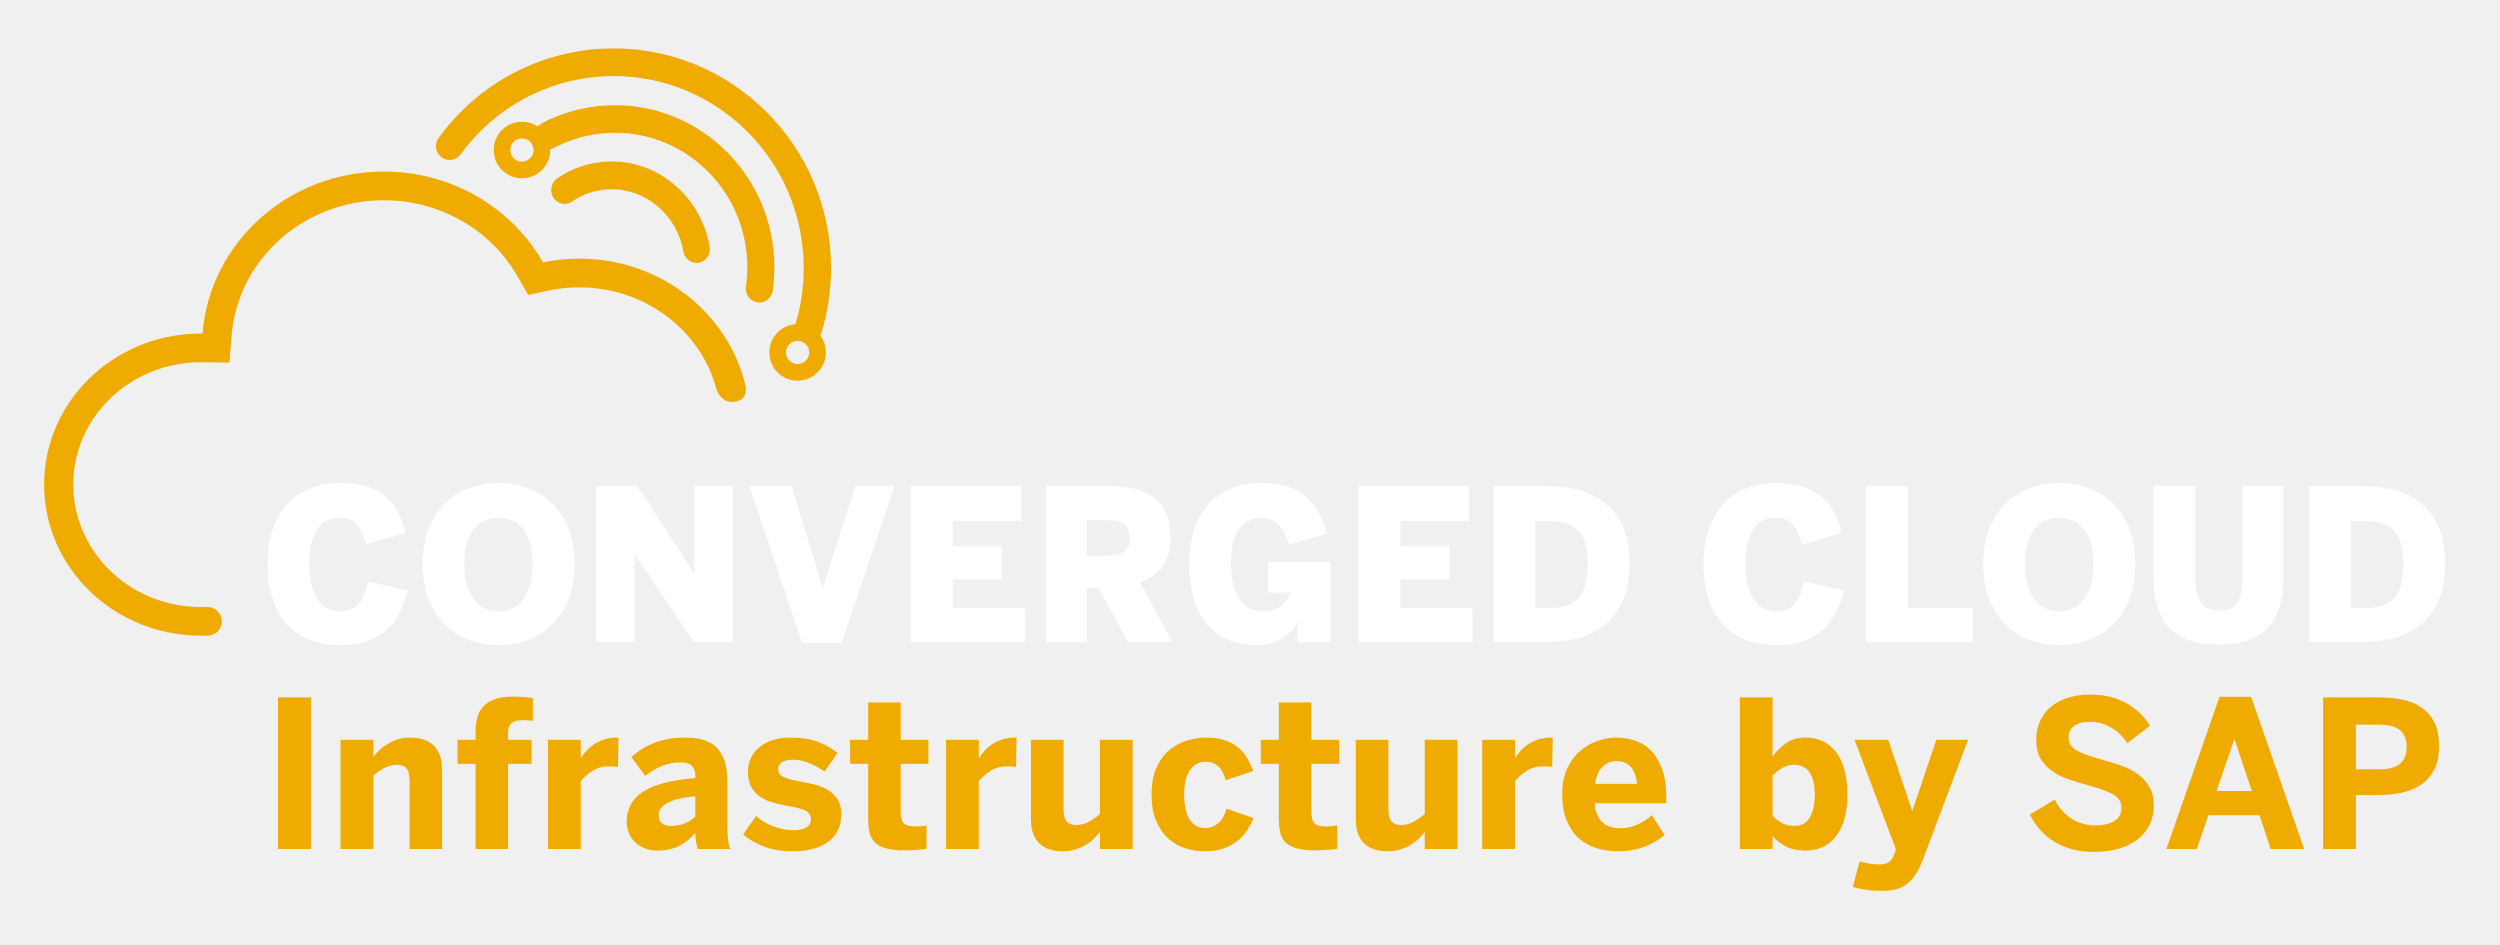
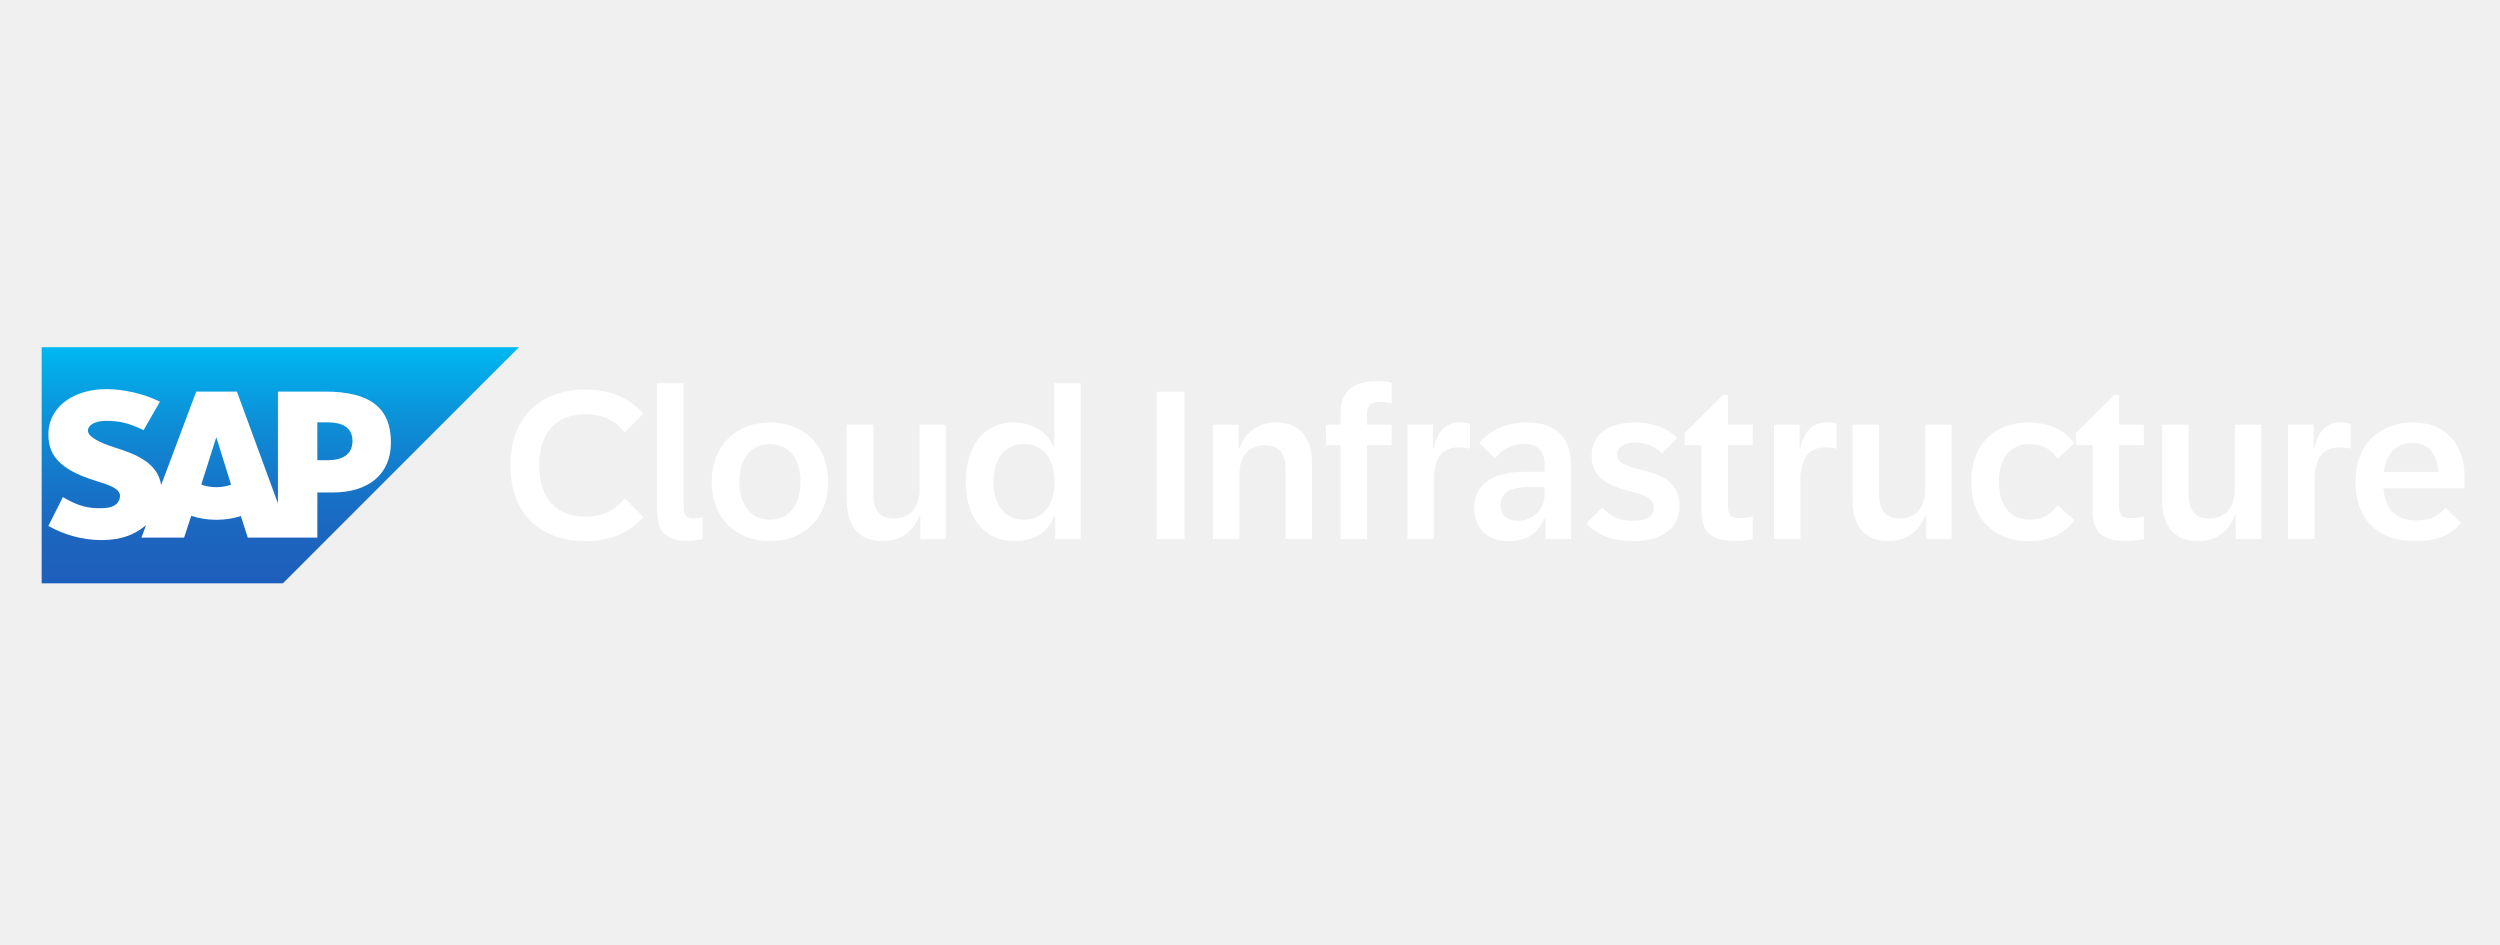
- <svg xmlns="http://www.w3.org/2000/svg" width="180" height="68" viewBox="0 0 180 68">
-   <g fill="none" fill-rule="evenodd" transform="translate(0 2)">
-     <path fill="#F0AB00" d="M14.254,43.767 C8.116,43.657 3.176,38.83 3.176,32.891 C3.176,26.952 8.116,22.125 14.254,22.014 L14.468,22.012 L14.582,22.014 C15.099,15.489 20.744,10.35 27.631,10.35 C32.568,10.35 36.867,12.991 39.096,16.891 C39.94,16.715 40.817,16.622 41.716,16.622 C47.587,16.622 52.495,20.578 53.698,25.862 C53.793,26.726 53.159,26.941 52.688,26.941 C52.242,26.941 51.772,26.614 51.57,25.972 L51.544,25.879 C50.381,21.73 46.409,18.69 41.716,18.69 C41.079,18.69 40.451,18.746 39.836,18.855 L39.53,18.914 L38.024,19.229 L37.268,17.906 C35.389,14.618 31.835,12.504 27.874,12.421 L27.631,12.418 C21.943,12.418 17.23,16.589 16.692,21.965 L16.673,22.175 L16.52,24.106 L14.468,24.08 C9.38,24.08 5.274,28.036 5.274,32.891 C5.274,37.617 9.168,41.5 14.061,41.693 L14.268,41.699 L14.937,41.702 C15.509,41.702 15.972,42.166 15.972,42.737 C15.972,43.309 15.509,43.772 14.937,43.772 L14.254,43.767 Z" />
-     <path fill="#F0AB00" fill-rule="nonzero" d="M59.813,16.467 C59.91,18.332 59.685,20.171 59.155,21.921 C59.13,22.004 59.096,22.081 59.053,22.151 C59.288,22.463 59.436,22.847 59.458,23.268 C59.517,24.39 58.655,25.347 57.533,25.406 C56.411,25.465 55.454,24.603 55.395,23.481 C55.337,22.376 56.173,21.43 57.271,21.346 C57.272,21.343 57.273,21.339 57.275,21.334 C57.737,19.807 57.934,18.201 57.848,16.57 C57.449,8.955 51.014,3.101 43.473,3.496 C39.322,3.714 35.577,5.796 33.165,9.114 C32.843,9.557 32.227,9.652 31.79,9.325 C31.352,8.998 31.258,8.374 31.58,7.931 C34.337,4.138 38.623,1.755 43.368,1.506 C51.993,1.054 59.356,7.751 59.813,16.467 Z M57.383,22.54 C56.919,22.564 56.564,22.958 56.588,23.418 C56.613,23.879 57.007,24.234 57.47,24.209 C57.934,24.185 58.289,23.791 58.265,23.331 C58.241,22.87 57.847,22.515 57.383,22.54 Z M55.738,16.619 C55.778,17.382 55.742,18.16 55.635,18.93 C55.56,19.472 55.067,19.849 54.534,19.771 C54.002,19.693 53.631,19.19 53.707,18.647 C53.796,18.003 53.826,17.354 53.793,16.721 C53.513,11.394 49.036,7.297 43.79,7.572 C42.411,7.644 41.09,8.013 39.894,8.646 C39.803,8.694 39.709,8.726 39.613,8.743 L39.613,8.695 C39.671,9.817 38.809,10.774 37.688,10.833 C36.566,10.892 35.608,10.03 35.55,8.908 C35.491,7.786 36.353,6.829 37.475,6.77 C37.931,6.746 38.359,6.874 38.712,7.11 C38.788,7.02 38.883,6.943 38.993,6.884 C40.435,6.121 42.027,5.677 43.686,5.59 C50.005,5.259 55.401,10.196 55.738,16.619 Z M51.093,15.755 C51.188,16.3 50.841,16.82 50.32,16.916 C49.798,17.012 49.298,16.649 49.203,16.104 C48.737,13.427 46.417,11.496 43.779,11.634 C42.835,11.683 41.944,11.991 41.176,12.519 C40.734,12.822 40.138,12.694 39.845,12.231 C39.552,11.769 39.672,11.148 40.115,10.844 C41.166,10.122 42.387,9.701 43.674,9.633 C47.28,9.444 50.455,12.085 51.093,15.755 Z M37.537,7.967 C37.074,7.991 36.719,8.385 36.743,8.846 C36.767,9.306 37.161,9.661 37.625,9.636 C38.089,9.612 38.444,9.218 38.419,8.758 C38.395,8.297 38.001,7.942 37.537,7.967 Z" />
-     <path fill="#FFF" fill-rule="nonzero" d="M24.487,44.455 C25.251,44.455 25.907,44.356 26.454,44.158 C27,43.96 27.467,43.685 27.855,43.334 C28.242,42.982 28.553,42.566 28.788,42.086 C29.024,41.605 29.213,41.08 29.355,40.511 L29.355,40.511 L26.509,39.872 C26.337,40.575 26.106,41.109 25.814,41.473 C25.522,41.837 25.085,42.019 24.501,42.019 C23.761,42.019 23.205,41.709 22.832,41.09 C22.459,40.471 22.273,39.644 22.273,38.609 C22.273,37.554 22.452,36.736 22.81,36.154 C23.168,35.572 23.722,35.281 24.472,35.281 C24.766,35.281 25.016,35.331 25.222,35.433 C25.428,35.535 25.601,35.671 25.74,35.842 C25.88,36.012 25.998,36.216 26.093,36.451 C26.189,36.686 26.276,36.94 26.354,37.212 L26.354,37.212 L29.2,36.358 C29.083,35.863 28.913,35.395 28.693,34.954 C28.472,34.513 28.178,34.133 27.81,33.814 C27.443,33.494 26.988,33.24 26.446,33.052 C25.905,32.864 25.251,32.77 24.487,32.77 C23.776,32.77 23.104,32.881 22.472,33.104 C21.839,33.327 21.286,33.674 20.813,34.144 C20.34,34.615 19.964,35.218 19.685,35.953 C19.405,36.689 19.265,37.574 19.265,38.609 C19.265,39.644 19.4,40.529 19.67,41.265 C19.939,42 20.308,42.604 20.777,43.077 C21.245,43.55 21.798,43.898 22.435,44.121 C23.072,44.344 23.756,44.455 24.487,44.455 Z M35.907,44.455 C36.579,44.455 37.242,44.344 37.896,44.121 C38.551,43.898 39.136,43.55 39.654,43.077 C40.171,42.604 40.588,42 40.904,41.265 C41.22,40.529 41.378,39.644 41.378,38.609 C41.378,37.574 41.22,36.689 40.904,35.953 C40.588,35.218 40.171,34.615 39.654,34.144 C39.136,33.674 38.551,33.327 37.896,33.104 C37.242,32.881 36.579,32.77 35.907,32.77 C35.235,32.77 34.571,32.881 33.914,33.104 C33.257,33.327 32.67,33.674 32.153,34.144 C31.636,34.615 31.219,35.218 30.903,35.953 C30.586,36.689 30.428,37.574 30.428,38.609 C30.428,39.644 30.586,40.529 30.903,41.265 C31.219,42 31.636,42.604 32.153,43.077 C32.67,43.55 33.257,43.898 33.914,44.121 C34.571,44.344 35.235,44.455 35.907,44.455 Z M35.907,42.019 C35.113,42.019 34.502,41.709 34.076,41.09 C33.649,40.471 33.436,39.644 33.436,38.609 C33.436,37.564 33.649,36.748 34.076,36.161 C34.502,35.574 35.113,35.281 35.907,35.281 C36.691,35.281 37.297,35.574 37.723,36.161 C38.15,36.748 38.363,37.564 38.363,38.609 C38.363,39.644 38.15,40.471 37.723,41.09 C37.297,41.709 36.691,42.019 35.907,42.019 Z M45.68,44.24 L45.68,37.94 L45.709,37.94 L49.975,44.24 L52.762,44.24 L52.762,32.978 L50.004,32.978 L50.004,39.292 L49.975,39.292 L45.893,32.978 L42.922,32.978 L42.922,44.24 L45.68,44.24 Z M60.608,44.285 L64.403,32.978 L61.601,32.978 L59.248,40.303 L59.218,40.303 L56.99,32.978 L53.946,32.978 L57.748,44.285 L60.608,44.285 Z M73.793,44.24 L73.793,41.788 L68.602,41.788 L68.602,39.708 L72.124,39.708 L72.124,37.331 L68.602,37.331 L68.602,35.504 L73.543,35.504 L73.543,32.978 L65.587,32.978 L65.587,44.24 L73.793,44.24 Z M78.257,44.24 L78.257,40.332 L79.081,40.332 L81.235,44.24 L84.427,44.24 L82.066,39.931 C82.797,39.679 83.346,39.291 83.714,38.769 C84.081,38.246 84.265,37.539 84.265,36.648 C84.265,35.969 84.16,35.396 83.949,34.928 C83.738,34.46 83.434,34.082 83.037,33.795 C82.64,33.508 82.156,33.3 81.585,33.171 C81.014,33.042 80.37,32.978 79.654,32.978 L79.654,32.978 L75.301,32.978 L75.301,44.24 L78.257,44.24 Z M79.551,38.015 L78.257,38.015 L78.257,35.444 L79.551,35.444 C80.174,35.444 80.626,35.538 80.908,35.726 C81.19,35.915 81.331,36.246 81.331,36.722 C81.331,37.202 81.19,37.538 80.908,37.729 C80.626,37.919 80.174,38.015 79.551,38.015 L79.551,38.015 Z M90.597,44.455 C91.018,44.455 91.392,44.391 91.718,44.262 C92.044,44.134 92.325,43.981 92.56,43.805 C92.796,43.63 92.983,43.445 93.123,43.252 C93.263,43.059 93.352,42.89 93.391,42.747 L93.391,42.747 L93.428,42.747 L93.428,44.24 L95.789,44.24 L95.789,38.445 L91.303,38.445 L91.303,40.667 L92.928,40.667 C92.766,41.083 92.52,41.412 92.189,41.655 C91.858,41.897 91.452,42.019 90.972,42.019 C90.771,42.019 90.537,41.983 90.27,41.911 C90.002,41.839 89.749,41.684 89.508,41.447 C89.268,41.209 89.062,40.86 88.891,40.399 C88.719,39.939 88.633,39.312 88.633,38.52 C88.633,37.891 88.696,37.368 88.821,36.952 C88.946,36.536 89.111,36.204 89.317,35.957 C89.523,35.709 89.76,35.535 90.027,35.433 C90.294,35.331 90.562,35.281 90.832,35.281 C91.264,35.281 91.642,35.422 91.968,35.704 C92.294,35.986 92.57,36.489 92.796,37.212 L92.796,37.212 L95.546,36.432 C95.345,35.694 95.086,35.089 94.77,34.616 C94.454,34.143 94.092,33.77 93.685,33.498 C93.278,33.225 92.835,33.036 92.354,32.929 C91.874,32.823 91.371,32.77 90.847,32.77 C90.013,32.77 89.273,32.906 88.626,33.178 C87.979,33.451 87.432,33.838 86.986,34.341 C86.54,34.844 86.199,35.453 85.964,36.168 C85.729,36.884 85.611,37.683 85.611,38.564 C85.611,39.416 85.703,40.2 85.887,40.916 C86.071,41.631 86.363,42.253 86.765,42.78 C87.167,43.308 87.682,43.719 88.31,44.013 C88.937,44.308 89.7,44.455 90.597,44.455 Z M106.025,44.24 L106.025,41.788 L100.833,41.788 L100.833,39.708 L104.356,39.708 L104.356,37.331 L100.833,37.331 L100.833,35.504 L105.775,35.504 L105.775,32.978 L97.818,32.978 L97.818,44.24 L106.025,44.24 Z M111.195,44.24 C112.008,44.24 112.787,44.151 113.529,43.973 C114.272,43.794 114.924,43.487 115.486,43.051 C116.047,42.616 116.494,42.03 116.828,41.294 C117.161,40.559 117.328,39.639 117.328,38.535 C117.328,37.47 117.163,36.58 116.835,35.864 C116.507,35.148 116.062,34.577 115.5,34.152 C114.939,33.726 114.287,33.423 113.544,33.245 C112.801,33.067 112.018,32.978 111.195,32.978 L111.195,32.978 L107.532,32.978 L107.532,44.24 L111.195,44.24 Z M111.364,41.788 L110.533,41.788 L110.533,35.504 L111.327,35.504 C111.901,35.504 112.379,35.566 112.761,35.689 C113.143,35.813 113.45,36.001 113.68,36.254 C113.911,36.506 114.074,36.826 114.169,37.212 C114.265,37.599 114.313,38.049 114.313,38.564 C114.313,39.134 114.265,39.624 114.169,40.035 C114.074,40.446 113.913,40.781 113.688,41.038 C113.462,41.296 113.161,41.485 112.783,41.606 C112.406,41.728 111.932,41.788 111.364,41.788 L111.364,41.788 Z M127.88,44.455 C128.645,44.455 129.301,44.356 129.847,44.158 C130.394,43.96 130.861,43.685 131.248,43.334 C131.636,42.982 131.947,42.566 132.182,42.086 C132.418,41.605 132.606,41.08 132.749,40.511 L132.749,40.511 L129.903,39.872 C129.731,40.575 129.499,41.109 129.208,41.473 C128.916,41.837 128.478,42.019 127.895,42.019 C127.155,42.019 126.598,41.709 126.226,41.09 C125.853,40.471 125.667,39.644 125.667,38.609 C125.667,37.554 125.846,36.736 126.204,36.154 C126.562,35.572 127.116,35.281 127.866,35.281 C128.16,35.281 128.41,35.331 128.616,35.433 C128.822,35.535 128.994,35.671 129.134,35.842 C129.274,36.012 129.392,36.216 129.487,36.451 C129.583,36.686 129.67,36.94 129.748,37.212 L129.748,37.212 L132.594,36.358 C132.476,35.863 132.307,35.395 132.087,34.954 C131.866,34.513 131.572,34.133 131.204,33.814 C130.837,33.494 130.382,33.24 129.84,33.052 C129.298,32.864 128.645,32.77 127.88,32.77 C127.169,32.77 126.498,32.881 125.865,33.104 C125.233,33.327 124.68,33.674 124.207,34.144 C123.734,34.615 123.358,35.218 123.078,35.953 C122.799,36.689 122.659,37.574 122.659,38.609 C122.659,39.644 122.794,40.529 123.064,41.265 C123.333,42 123.702,42.604 124.17,43.077 C124.639,43.55 125.191,43.898 125.829,44.121 C126.466,44.344 127.15,44.455 127.88,44.455 Z M142.044,44.24 L142.044,41.788 L137.359,41.788 L137.359,32.978 L134.344,32.978 L134.344,44.24 L142.044,44.24 Z M148.265,44.455 C148.937,44.455 149.6,44.344 150.254,44.121 C150.909,43.898 151.494,43.55 152.012,43.077 C152.529,42.604 152.946,42 153.262,41.265 C153.578,40.529 153.736,39.644 153.736,38.609 C153.736,37.574 153.578,36.689 153.262,35.953 C152.946,35.218 152.529,34.615 152.012,34.144 C151.494,33.674 150.909,33.327 150.254,33.104 C149.6,32.881 148.937,32.77 148.265,32.77 C147.593,32.77 146.929,32.881 146.272,33.104 C145.615,33.327 145.028,33.674 144.511,34.144 C143.994,34.615 143.577,35.218 143.261,35.953 C142.945,36.689 142.786,37.574 142.786,38.609 C142.786,39.644 142.945,40.529 143.261,41.265 C143.577,42 143.994,42.604 144.511,43.077 C145.028,43.55 145.615,43.898 146.272,44.121 C146.929,44.344 147.593,44.455 148.265,44.455 Z M148.265,42.019 C147.471,42.019 146.86,41.709 146.434,41.09 C146.007,40.471 145.794,39.644 145.794,38.609 C145.794,37.564 146.007,36.748 146.434,36.161 C146.86,35.574 147.471,35.281 148.265,35.281 C149.049,35.281 149.655,35.574 150.081,36.161 C150.508,36.748 150.721,37.564 150.721,38.609 C150.721,39.644 150.508,40.471 150.081,41.09 C149.655,41.709 149.049,42.019 148.265,42.019 Z M159.744,44.411 C161.367,44.411 162.55,44.002 163.292,43.185 C164.035,42.368 164.406,41.214 164.406,39.723 L164.406,39.723 L164.406,32.978 L161.458,32.978 L161.458,39.708 C161.458,40.486 161.326,41.055 161.064,41.417 C160.802,41.779 160.372,41.959 159.774,41.959 C159.171,41.959 158.735,41.779 158.468,41.417 C158.201,41.055 158.068,40.486 158.068,39.708 L158.068,39.708 L158.068,32.978 L155.06,32.978 L155.06,39.723 C155.06,41.214 155.434,42.368 156.181,43.185 C156.929,44.002 158.117,44.411 159.744,44.411 Z M169.922,44.24 C170.736,44.24 171.514,44.151 172.257,43.973 C172.999,43.794 173.651,43.487 174.213,43.051 C174.774,42.616 175.221,42.03 175.555,41.294 C175.888,40.559 176.055,39.639 176.055,38.535 C176.055,37.47 175.891,36.58 175.562,35.864 C175.234,35.148 174.789,34.577 174.227,34.152 C173.666,33.726 173.014,33.423 172.271,33.245 C171.529,33.067 170.745,32.978 169.922,32.978 L169.922,32.978 L166.26,32.978 L166.26,44.24 L169.922,44.24 Z M170.091,41.788 L169.26,41.788 L169.26,35.504 L170.054,35.504 C170.628,35.504 171.106,35.566 171.488,35.689 C171.871,35.813 172.177,36.001 172.407,36.254 C172.638,36.506 172.801,36.826 172.896,37.212 C172.992,37.599 173.04,38.049 173.04,38.564 C173.04,39.134 172.992,39.624 172.896,40.035 C172.801,40.446 172.64,40.781 172.415,41.038 C172.189,41.296 171.888,41.485 171.51,41.606 C171.133,41.728 170.66,41.788 170.091,41.788 L170.091,41.788 Z" />
-     <path fill="#F0AB00" fill-rule="nonzero" d="M22.386,59.127 L22.386,48.211 L20.017,48.211 L20.017,59.127 L22.386,59.127 Z M26.875,59.127 L26.875,53.849 C27.137,53.624 27.407,53.437 27.685,53.288 C27.964,53.139 28.257,53.065 28.567,53.065 C28.9,53.065 29.136,53.156 29.277,53.338 C29.417,53.521 29.487,53.789 29.487,54.145 L29.487,54.145 L29.487,59.127 L31.828,59.127 L31.828,53.389 C31.828,52.985 31.772,52.64 31.66,52.352 C31.549,52.064 31.393,51.828 31.193,51.646 C30.993,51.464 30.754,51.328 30.476,51.239 C30.197,51.15 29.894,51.106 29.566,51.106 C29.223,51.106 28.913,51.15 28.634,51.239 C28.356,51.328 28.105,51.441 27.882,51.578 C27.658,51.714 27.463,51.864 27.296,52.028 C27.13,52.191 26.989,52.349 26.875,52.503 L26.875,52.503 L26.875,51.264 L24.52,51.264 L24.52,59.127 L26.875,59.127 Z M36.581,59.127 L36.581,52.992 L38.273,52.992 L38.273,51.264 L36.581,51.264 L36.581,50.796 C36.581,50.59 36.61,50.423 36.667,50.296 C36.724,50.169 36.804,50.073 36.906,50.008 C37.008,49.943 37.126,49.901 37.259,49.882 C37.392,49.863 37.533,49.853 37.68,49.853 C37.795,49.853 37.922,49.858 38.062,49.868 C38.202,49.877 38.304,49.892 38.365,49.911 L38.365,49.911 L38.365,48.262 C38.337,48.252 38.267,48.241 38.155,48.229 C38.043,48.217 37.916,48.207 37.773,48.197 C37.63,48.187 37.486,48.178 37.341,48.168 C37.196,48.159 37.064,48.154 36.945,48.154 C36.37,48.154 35.904,48.226 35.55,48.37 C35.196,48.514 34.921,48.706 34.726,48.946 C34.531,49.186 34.401,49.461 34.337,49.77 C34.273,50.08 34.24,50.398 34.24,50.724 L34.24,50.724 L34.24,51.264 L32.941,51.264 L32.941,52.992 L34.24,52.992 L34.24,59.127 L36.581,59.127 Z M41.813,59.127 L41.813,54.245 C42.036,53.962 42.32,53.713 42.665,53.497 C43.01,53.281 43.416,53.173 43.882,53.173 C43.963,53.173 44.074,53.177 44.214,53.187 C44.354,53.197 44.448,53.206 44.496,53.216 L44.496,53.216 L44.532,51.106 L44.453,51.106 C44.087,51.106 43.764,51.153 43.486,51.246 C43.208,51.34 42.964,51.458 42.755,51.599 C42.545,51.741 42.364,51.898 42.212,52.071 C42.06,52.244 41.931,52.414 41.827,52.582 L41.827,52.582 L41.813,52.582 L41.813,51.264 L39.457,51.264 L39.457,59.127 L41.813,59.127 Z M47.351,59.242 C47.931,59.242 48.439,59.134 48.874,58.918 C49.31,58.702 49.706,58.388 50.063,57.975 C50.063,58.201 50.08,58.407 50.116,58.594 C50.152,58.782 50.193,58.959 50.241,59.127 L50.241,59.127 L52.582,59.127 C52.501,58.93 52.444,58.68 52.411,58.375 C52.377,58.07 52.361,57.682 52.361,57.212 L52.361,57.212 L52.361,54.188 C52.361,53.175 52.126,52.408 51.658,51.887 C51.189,51.366 50.419,51.106 49.349,51.106 C48.864,51.106 48.424,51.146 48.029,51.225 C47.634,51.304 47.28,51.41 46.969,51.542 C46.657,51.674 46.376,51.824 46.127,51.992 C45.877,52.16 45.654,52.33 45.459,52.503 L45.459,52.503 L46.459,53.864 C46.815,53.576 47.207,53.342 47.633,53.162 C48.058,52.982 48.519,52.892 49.014,52.892 C49.394,52.892 49.664,52.977 49.824,53.147 C49.983,53.318 50.063,53.547 50.063,53.835 L50.063,53.835 L50.063,54.022 C48.35,54.161 47.098,54.487 46.309,54.998 C45.519,55.509 45.124,56.216 45.124,57.118 C45.124,57.454 45.182,57.756 45.299,58.022 C45.415,58.288 45.576,58.512 45.781,58.692 C45.985,58.872 46.222,59.008 46.491,59.102 C46.759,59.196 47.046,59.242 47.351,59.242 Z M48.286,57.464 C48.029,57.464 47.82,57.402 47.661,57.277 C47.502,57.152 47.422,56.962 47.422,56.708 C47.422,56.343 47.629,56.045 48.043,55.815 C48.457,55.585 49.13,55.421 50.063,55.325 L50.063,55.325 L50.063,56.78 C49.872,56.977 49.631,57.14 49.338,57.27 C49.046,57.399 48.695,57.464 48.286,57.464 Z M57.142,59.293 C57.59,59.293 58.02,59.244 58.434,59.145 C58.848,59.047 59.213,58.892 59.53,58.681 C59.846,58.47 60.099,58.194 60.29,57.853 C60.48,57.512 60.575,57.106 60.575,56.636 C60.575,56.194 60.482,55.831 60.297,55.545 C60.111,55.259 59.871,55.03 59.576,54.857 C59.281,54.685 58.943,54.554 58.563,54.465 C58.182,54.376 57.801,54.298 57.421,54.231 C56.935,54.145 56.582,54.041 56.361,53.921 C56.14,53.801 56.029,53.624 56.029,53.389 C56.029,53.173 56.119,53.003 56.3,52.881 C56.481,52.758 56.743,52.697 57.085,52.697 C57.456,52.697 57.831,52.772 58.209,52.92 C58.587,53.069 58.976,53.281 59.376,53.554 L59.376,53.554 L60.297,52.208 C59.869,51.867 59.392,51.598 58.866,51.401 C58.34,51.204 57.678,51.106 56.878,51.106 C56.441,51.106 56.038,51.162 55.672,51.275 C55.306,51.388 54.987,51.55 54.716,51.761 C54.445,51.972 54.233,52.233 54.081,52.542 C53.928,52.852 53.852,53.204 53.852,53.597 C53.852,54.058 53.943,54.434 54.123,54.724 C54.304,55.015 54.539,55.249 54.826,55.426 C55.114,55.604 55.44,55.737 55.804,55.826 C56.168,55.915 56.536,55.993 56.907,56.06 C57.444,56.156 57.825,56.269 58.049,56.398 C58.272,56.528 58.384,56.729 58.384,57.003 C58.384,57.258 58.27,57.45 58.042,57.579 C57.813,57.709 57.513,57.774 57.142,57.774 C56.667,57.774 56.185,57.682 55.697,57.5 C55.209,57.318 54.79,57.068 54.437,56.751 L54.437,56.751 L53.503,58.083 C53.902,58.424 54.395,58.711 54.98,58.944 C55.565,59.176 56.286,59.293 57.142,59.293 Z M65.157,59.228 C65.281,59.228 65.423,59.223 65.585,59.214 C65.747,59.204 65.903,59.194 66.053,59.185 C66.202,59.175 66.337,59.163 66.456,59.149 C66.575,59.134 66.658,59.122 66.706,59.113 L66.706,59.113 L66.706,57.414 C66.625,57.447 66.509,57.471 66.359,57.486 C66.21,57.5 66.066,57.507 65.928,57.507 C65.499,57.507 65.213,57.428 65.068,57.27 C64.923,57.111 64.85,56.821 64.85,56.398 L64.85,56.398 L64.85,52.992 L66.848,52.992 L66.848,51.264 L64.85,51.264 L64.85,48.571 L62.509,48.571 L62.509,51.264 L61.21,51.264 L61.21,52.992 L62.509,52.992 L62.509,56.917 C62.509,57.291 62.539,57.62 62.598,57.903 C62.658,58.186 62.779,58.426 62.962,58.623 C63.146,58.82 63.413,58.97 63.765,59.073 C64.117,59.176 64.581,59.228 65.157,59.228 Z M70.474,59.127 L70.474,54.245 C70.697,53.962 70.982,53.713 71.327,53.497 C71.672,53.281 72.077,53.173 72.543,53.173 C72.624,53.173 72.735,53.177 72.875,53.187 C73.016,53.197 73.11,53.206 73.157,53.216 L73.157,53.216 L73.193,51.106 L73.114,51.106 C72.748,51.106 72.426,51.153 72.147,51.246 C71.869,51.34 71.625,51.458 71.416,51.599 C71.207,51.741 71.026,51.898 70.873,52.071 C70.721,52.244 70.593,52.414 70.488,52.582 L70.488,52.582 L70.474,52.582 L70.474,51.264 L68.119,51.264 L68.119,59.127 L70.474,59.127 Z M76.504,59.293 C76.847,59.293 77.157,59.248 77.436,59.16 C77.714,59.071 77.965,58.959 78.189,58.825 C78.412,58.69 78.606,58.54 78.77,58.375 C78.934,58.209 79.076,58.052 79.195,57.903 L79.195,57.903 L79.195,59.127 L81.55,59.127 L81.55,51.264 L79.195,51.264 L79.195,56.607 C78.933,56.833 78.663,57.021 78.385,57.172 C78.107,57.324 77.81,57.399 77.496,57.399 C77.168,57.399 76.933,57.307 76.79,57.122 C76.647,56.937 76.576,56.667 76.576,56.312 L76.576,56.312 L76.576,51.264 L74.228,51.264 L74.228,57.003 C74.228,57.406 74.284,57.753 74.395,58.044 C74.507,58.334 74.665,58.573 74.87,58.76 C75.075,58.947 75.316,59.083 75.594,59.167 C75.873,59.251 76.176,59.293 76.504,59.293 Z M86.739,59.293 C87.257,59.293 87.708,59.226 88.091,59.091 C88.474,58.957 88.805,58.779 89.083,58.558 C89.361,58.338 89.596,58.082 89.786,57.792 C89.976,57.501 90.136,57.205 90.264,56.902 L90.264,56.902 L88.316,56.225 C88.149,56.753 87.93,57.118 87.659,57.32 C87.388,57.522 87.095,57.622 86.781,57.622 C86.51,57.622 86.279,57.564 86.089,57.446 C85.899,57.328 85.743,57.162 85.622,56.946 C85.5,56.729 85.41,56.476 85.35,56.186 C85.291,55.895 85.261,55.573 85.261,55.217 C85.261,54.43 85.4,53.839 85.679,53.443 C85.957,53.047 86.334,52.848 86.81,52.848 C87.152,52.848 87.44,52.943 87.673,53.133 C87.907,53.323 88.102,53.669 88.259,54.173 L88.259,54.173 L90.236,53.511 C90.117,53.194 89.974,52.89 89.807,52.6 C89.641,52.31 89.427,52.054 89.165,51.833 C88.903,51.612 88.582,51.436 88.202,51.304 C87.821,51.172 87.367,51.106 86.838,51.106 C86.41,51.106 85.965,51.172 85.504,51.304 C85.042,51.436 84.619,51.659 84.233,51.974 C83.848,52.288 83.532,52.708 83.284,53.234 C83.037,53.759 82.913,54.416 82.913,55.203 C82.913,55.971 83.027,56.615 83.256,57.136 C83.484,57.657 83.78,58.077 84.144,58.396 C84.508,58.716 84.917,58.945 85.372,59.084 C85.826,59.223 86.282,59.293 86.739,59.293 Z M94.725,59.228 C94.848,59.228 94.991,59.223 95.153,59.214 C95.315,59.204 95.47,59.194 95.62,59.185 C95.77,59.175 95.905,59.163 96.023,59.149 C96.142,59.134 96.226,59.122 96.273,59.113 L96.273,59.113 L96.273,57.414 C96.192,57.447 96.077,57.471 95.927,57.486 C95.777,57.5 95.633,57.507 95.495,57.507 C95.067,57.507 94.78,57.428 94.635,57.27 C94.49,57.111 94.418,56.821 94.418,56.398 L94.418,56.398 L94.418,52.992 L96.416,52.992 L96.416,51.264 L94.418,51.264 L94.418,48.571 L92.077,48.571 L92.077,51.264 L90.778,51.264 L90.778,52.992 L92.077,52.992 L92.077,56.917 C92.077,57.291 92.107,57.62 92.166,57.903 C92.225,58.186 92.347,58.426 92.53,58.623 C92.713,58.82 92.981,58.97 93.333,59.073 C93.685,59.176 94.149,59.228 94.725,59.228 Z M99.892,59.293 C100.234,59.293 100.545,59.248 100.823,59.16 C101.101,59.071 101.352,58.959 101.576,58.825 C101.799,58.69 101.993,58.54 102.158,58.375 C102.322,58.209 102.463,58.052 102.582,57.903 L102.582,57.903 L102.582,59.127 L104.937,59.127 L104.937,51.264 L102.582,51.264 L102.582,56.607 C102.32,56.833 102.05,57.021 101.772,57.172 C101.494,57.324 101.198,57.399 100.884,57.399 C100.555,57.399 100.32,57.307 100.177,57.122 C100.034,56.937 99.963,56.667 99.963,56.312 L99.963,56.312 L99.963,51.264 L97.615,51.264 L97.615,57.003 C97.615,57.406 97.671,57.753 97.783,58.044 C97.894,58.334 98.053,58.573 98.257,58.76 C98.462,58.947 98.703,59.083 98.982,59.167 C99.26,59.251 99.563,59.293 99.892,59.293 Z M109.077,59.127 L109.077,54.245 C109.3,53.962 109.585,53.713 109.929,53.497 C110.274,53.281 110.68,53.173 111.146,53.173 C111.227,53.173 111.338,53.177 111.478,53.187 C111.618,53.197 111.712,53.206 111.76,53.216 L111.76,53.216 L111.796,51.106 L111.717,51.106 C111.351,51.106 111.029,51.153 110.75,51.246 C110.472,51.34 110.228,51.458 110.019,51.599 C109.809,51.741 109.629,51.898 109.476,52.071 C109.324,52.244 109.196,52.414 109.091,52.582 L109.091,52.582 L109.077,52.582 L109.077,51.264 L106.721,51.264 L106.721,59.127 L109.077,59.127 Z M116.456,59.293 C117.798,59.293 118.928,58.899 119.846,58.112 L119.846,58.112 L118.94,56.693 C118.673,56.938 118.338,57.157 117.933,57.349 C117.529,57.541 117.094,57.637 116.627,57.637 C116.133,57.637 115.722,57.499 115.396,57.223 C115.07,56.947 114.876,56.485 114.815,55.837 L114.815,55.837 L119.974,55.837 L119.974,55.484 C119.974,54.591 119.863,53.861 119.639,53.295 C119.415,52.728 119.131,52.283 118.786,51.959 C118.441,51.635 118.056,51.412 117.63,51.29 C117.204,51.167 116.791,51.106 116.392,51.106 C115.992,51.106 115.564,51.177 115.107,51.318 C114.65,51.46 114.227,51.69 113.837,52.01 C113.447,52.329 113.123,52.749 112.866,53.27 C112.609,53.791 112.481,54.435 112.481,55.203 C112.481,55.961 112.593,56.601 112.816,57.122 C113.04,57.643 113.336,58.063 113.705,58.382 C114.074,58.701 114.497,58.933 114.975,59.077 C115.453,59.221 115.947,59.293 116.456,59.293 Z M117.869,54.44 L114.843,54.44 C114.934,53.859 115.12,53.44 115.403,53.183 C115.686,52.926 116.011,52.798 116.378,52.798 C117.258,52.798 117.755,53.345 117.869,54.44 L117.869,54.44 Z M129.987,59.242 C130.439,59.242 130.85,59.16 131.218,58.994 C131.587,58.828 131.906,58.575 132.175,58.234 C132.444,57.894 132.651,57.47 132.796,56.964 C132.941,56.457 133.013,55.865 133.013,55.189 C133.013,54.512 132.941,53.918 132.796,53.407 C132.651,52.895 132.446,52.47 132.182,52.132 C131.918,51.794 131.601,51.538 131.233,51.365 C130.864,51.192 130.461,51.106 130.023,51.106 C129.447,51.106 128.967,51.244 128.581,51.52 C128.196,51.796 127.877,52.114 127.625,52.474 L127.625,52.474 L127.625,48.211 L125.27,48.211 L125.27,59.127 L127.625,59.127 L127.625,58.198 C127.915,58.534 128.251,58.792 128.631,58.972 C129.012,59.152 129.464,59.242 129.987,59.242 Z M129.188,57.464 C128.874,57.464 128.598,57.404 128.36,57.284 C128.122,57.164 127.877,56.982 127.625,56.737 L127.625,56.737 L127.625,53.835 C127.82,53.638 128.049,53.461 128.31,53.302 C128.572,53.144 128.855,53.065 129.159,53.065 C129.683,53.065 130.065,53.257 130.305,53.641 C130.545,54.025 130.665,54.545 130.665,55.203 C130.665,55.923 130.543,56.48 130.298,56.874 C130.053,57.267 129.683,57.464 129.188,57.464 Z M135.618,62.137 C136.008,62.137 136.35,62.088 136.642,61.989 C136.935,61.891 137.191,61.746 137.41,61.554 C137.628,61.362 137.819,61.133 137.981,60.866 C138.142,60.6 138.29,60.296 138.423,59.955 L138.423,59.955 L141.699,51.264 L139.415,51.264 L137.695,56.369 L137.667,56.369 L135.954,51.264 L133.527,51.264 L136.51,59.17 L136.361,59.552 C136.265,59.802 136.139,59.978 135.982,60.081 C135.825,60.184 135.621,60.236 135.368,60.236 C135.016,60.236 134.71,60.208 134.448,60.153 C134.186,60.098 134.001,60.056 133.891,60.027 L133.891,60.027 L133.399,61.856 C133.603,61.914 133.878,61.975 134.223,62.04 C134.568,62.105 135.033,62.137 135.618,62.137 Z M150.748,59.336 C151.5,59.336 152.148,59.245 152.693,59.062 C153.238,58.88 153.685,58.636 154.035,58.332 C154.384,58.027 154.645,57.675 154.816,57.277 C154.987,56.878 155.073,56.458 155.073,56.017 C155.073,55.455 154.959,54.987 154.731,54.613 C154.502,54.238 154.202,53.926 153.831,53.677 C153.46,53.427 153.042,53.224 152.575,53.068 C152.109,52.912 151.636,52.769 151.155,52.64 C150.446,52.443 149.899,52.239 149.514,52.028 C149.128,51.816 148.935,51.495 148.935,51.063 C148.935,50.736 149.07,50.472 149.339,50.271 C149.608,50.069 149.994,49.968 150.498,49.968 C151.027,49.968 151.531,50.109 152.011,50.39 C152.492,50.67 152.875,51.046 153.16,51.516 L153.16,51.516 L154.809,50.249 C154.614,49.956 154.386,49.674 154.124,49.403 C153.862,49.132 153.555,48.893 153.203,48.687 C152.851,48.48 152.454,48.316 152.011,48.193 C151.569,48.071 151.069,48.01 150.513,48.01 C149.928,48.01 149.396,48.083 148.918,48.229 C148.439,48.376 148.03,48.589 147.69,48.87 C147.35,49.151 147.085,49.493 146.894,49.896 C146.704,50.3 146.609,50.756 146.609,51.264 C146.609,51.836 146.724,52.306 146.955,52.676 C147.186,53.045 147.488,53.35 147.861,53.59 C148.235,53.83 148.656,54.025 149.125,54.173 C149.593,54.322 150.07,54.464 150.556,54.598 C151.269,54.795 151.813,55.004 152.186,55.225 C152.56,55.445 152.747,55.762 152.747,56.175 C152.747,56.597 152.572,56.912 152.222,57.118 C151.872,57.325 151.419,57.428 150.862,57.428 C150.239,57.428 149.672,57.268 149.16,56.949 C148.649,56.63 148.243,56.17 147.943,55.57 L147.943,55.57 L146.145,56.65 C146.35,57.044 146.593,57.405 146.877,57.734 C147.16,58.063 147.49,58.345 147.869,58.58 C148.247,58.815 148.675,59 149.153,59.134 C149.631,59.269 150.163,59.336 150.748,59.336 Z M158.17,59.127 L159.005,56.693 L162.688,56.693 L163.487,59.127 L165.9,59.127 L162.074,48.168 L159.805,48.168 L155.979,59.127 L158.17,59.127 Z M162.131,54.951 L159.591,54.951 L160.861,51.236 L160.89,51.236 L162.131,54.951 Z M169.625,59.127 L169.625,55.246 L171.159,55.246 C171.697,55.246 172.231,55.199 172.762,55.106 C173.292,55.012 173.77,54.836 174.196,54.577 C174.622,54.317 174.963,53.959 175.22,53.5 C175.477,53.042 175.606,52.445 175.606,51.711 C175.606,50.991 175.484,50.405 175.242,49.954 C174.999,49.503 174.673,49.146 174.264,48.885 C173.855,48.623 173.384,48.445 172.851,48.352 C172.318,48.258 171.766,48.211 171.195,48.211 L171.195,48.211 L167.263,48.211 L167.263,59.127 L169.625,59.127 Z M171.252,53.389 L169.625,53.389 L169.625,50.177 L171.252,50.177 C171.999,50.177 172.524,50.315 172.826,50.591 C173.128,50.867 173.279,51.26 173.279,51.768 C173.279,52.301 173.126,52.704 172.819,52.978 C172.512,53.252 171.99,53.389 171.252,53.389 L171.252,53.389 Z" />
-   </g>
+ <svg xmlns="http://www.w3.org/2000/svg" width="180" height="68" viewBox="0 0 180 68" fill="none">
+   <path fill-rule="evenodd" clip-rule="evenodd" d="M3 42H20.367L37.365 25H3V42Z" fill="url(#paint0_linear_77_2)" />
+   <path fill-rule="evenodd" clip-rule="evenodd" d="M23.393 28.197L20.011 28.194V36.237L17.056 28.194H14.127L11.604 34.92C11.335 33.225 9.581 32.639 8.2 32.2C7.289 31.907 6.322 31.476 6.331 31.001C6.339 30.611 6.85 30.248 7.863 30.302C8.544 30.338 9.144 30.393 10.339 30.97L11.514 28.923C10.424 28.368 8.917 28.017 7.683 28.016H7.676C6.236 28.016 5.037 28.482 4.292 29.251C3.773 29.788 3.495 30.47 3.483 31.224C3.464 32.262 3.845 32.998 4.644 33.585C5.32 34.081 6.183 34.401 6.944 34.637C7.883 34.928 8.65 35.181 8.641 35.721C8.634 35.916 8.559 36.1 8.418 36.249C8.184 36.49 7.825 36.581 7.327 36.59C6.369 36.61 5.659 36.461 4.527 35.792L3.482 37.867C4.611 38.509 5.947 38.886 7.311 38.886L7.487 38.883C8.675 38.862 9.633 38.523 10.398 37.907C10.442 37.872 10.481 37.837 10.522 37.8L10.182 38.706H13.255L13.771 37.138C14.311 37.322 14.925 37.425 15.578 37.425C16.229 37.425 16.811 37.327 17.34 37.153L17.838 38.705H22.849V35.459H23.942C26.583 35.459 28.146 34.113 28.146 31.859C28.146 29.347 26.628 28.194 23.396 28.194L23.393 28.197ZM15.576 35.078C15.181 35.078 14.811 35.01 14.492 34.89L15.564 31.507H15.584L16.637 34.899C16.321 35.011 15.959 35.078 15.576 35.078ZM23.592 33.135H22.847V30.409H23.592C24.586 30.409 25.378 30.738 25.378 31.753C25.378 32.768 24.586 33.135 23.592 33.135Z" fill="white" />
+   <path d="M173.894 38.963C171.252 38.963 169.596 37.45 169.596 34.695C169.596 31.827 171.485 30.419 173.728 30.419C176.484 30.419 177.462 32.436 177.462 34.439C177.462 34.68 177.447 34.928 177.432 35.161H171.605C171.741 36.727 172.554 37.472 173.984 37.472C174.91 37.472 175.528 37.202 176.085 36.554L177.191 37.661C176.423 38.526 175.482 38.963 173.894 38.963ZM171.636 33.98H175.565C175.46 32.527 174.752 31.887 173.683 31.887C172.629 31.887 171.824 32.527 171.636 33.98Z" fill="white" />
+   <path d="M164.742 38.812V30.577H166.586V32.346H166.616C166.895 31.029 167.512 30.419 168.543 30.419C168.845 30.419 169.1 30.472 169.251 30.524V32.308C169.048 32.256 168.747 32.211 168.461 32.211C167.106 32.211 166.646 33.144 166.646 34.672V38.812H164.742Z" fill="white" />
+   <path d="M158.232 38.963C156.47 38.963 155.672 37.759 155.672 36.005V30.577H157.585V35.553C157.585 36.652 157.961 37.33 159.068 37.33C160.204 37.33 160.912 36.569 160.912 35.184V30.577H162.809V38.812H160.972V37.074H160.935C160.558 38.022 159.813 38.963 158.232 38.963Z" fill="white" />
+   <path d="M153.055 38.948C151.398 38.948 150.668 38.338 150.668 36.757V32.052H149.464V31.179L152.211 28.439H152.573V30.577H154.357V32.052H152.573V36.389C152.573 37.111 152.806 37.307 153.454 37.307C153.777 37.307 154.086 37.254 154.357 37.179V38.812C154.026 38.895 153.536 38.948 153.055 38.948Z" fill="white" />
+   <path d="M146.078 38.963C143.646 38.963 141.93 37.427 141.93 34.695C141.93 31.955 143.646 30.419 146.078 30.419C147.636 30.419 148.713 31.036 149.368 31.924L148.148 33.001C147.674 32.339 147.042 31.97 146.161 31.97C144.828 31.97 143.925 32.873 143.925 34.695C143.925 36.517 144.828 37.42 146.161 37.42C147.034 37.42 147.666 37.043 148.148 36.381L149.368 37.465C148.713 38.353 147.636 38.963 146.078 38.963Z" fill="white" />
+   <path d="M135.94 38.963C134.178 38.963 133.38 37.759 133.38 36.005V30.577H135.292V35.553C135.292 36.652 135.669 37.33 136.775 37.33C137.912 37.33 138.62 36.569 138.62 35.184V30.577H140.517V38.812H138.68V37.074H138.642C138.266 38.022 137.521 38.963 135.94 38.963Z" fill="white" />
+   <path d="M127.729 38.812V30.577H129.573V32.346H129.603C129.882 31.029 130.499 30.419 131.53 30.419C131.831 30.419 132.087 30.472 132.238 30.524V32.308C132.034 32.256 131.733 32.211 131.447 32.211C130.092 32.211 129.633 33.144 129.633 34.672V38.812H127.729Z" fill="white" />
+   <path d="M124.892 38.948C123.236 38.948 122.506 38.338 122.506 36.757V32.052H121.301V31.179L124.049 28.439H124.411V30.577H126.195V32.052H124.411V36.389C124.411 37.111 124.644 37.307 125.291 37.307C125.615 37.307 125.924 37.254 126.195 37.179V38.812C125.863 38.895 125.374 38.948 124.892 38.948Z" fill="white" />
+   <path d="M117.615 38.963C116.177 38.963 115.01 38.557 114.212 37.691L115.356 36.547C116.011 37.269 116.719 37.495 117.584 37.495C118.42 37.495 119.075 37.254 119.075 36.577C119.075 35.831 118.375 35.628 117.193 35.319C115.921 34.988 114.596 34.454 114.596 32.828C114.596 31.3 115.77 30.419 117.72 30.419C118.992 30.419 120.039 30.81 120.776 31.541L119.662 32.655C119.105 32.083 118.42 31.872 117.75 31.872C116.96 31.872 116.44 32.143 116.44 32.745C116.44 33.355 117.11 33.55 118.224 33.844C119.527 34.175 120.927 34.627 120.927 36.441C120.927 38.037 119.64 38.963 117.615 38.963Z" fill="white" />
+   <path d="M108.605 38.963C107.168 38.963 106.144 38.105 106.144 36.569C106.144 34.8 107.589 33.972 109.727 33.972H111.218V33.498C111.218 32.504 110.736 31.962 109.735 31.962C108.801 31.962 108.146 32.361 107.634 33.008L106.498 31.879C107.258 31.051 108.289 30.419 109.938 30.419C112.031 30.419 113.115 31.51 113.115 33.505V38.812H111.278V37.284H111.233C110.728 38.436 109.9 38.963 108.605 38.963ZM108.041 36.389C108.041 37.074 108.508 37.495 109.283 37.495C110.51 37.495 111.218 36.569 111.218 35.598V35.064H110.051C108.959 35.064 108.041 35.357 108.041 36.389Z" fill="white" />
+   <path d="M101.328 38.812V30.577H103.172V32.346H103.202C103.481 31.029 104.098 30.419 105.129 30.419C105.431 30.419 105.686 30.472 105.837 30.524V32.308C105.634 32.256 105.333 32.211 105.047 32.211C103.692 32.211 103.232 33.144 103.232 34.672V38.812H101.328Z" fill="white" />
+   <path d="M96.512 29.787C96.512 28.409 97.182 27.438 99.139 27.438C99.568 27.438 99.96 27.483 100.2 27.551V29.056C100.005 28.989 99.719 28.936 99.41 28.936C98.582 28.936 98.416 29.305 98.416 29.937V30.577H100.2V32.052H98.416V38.812H96.512V32.052H95.465V30.577H96.512V29.787Z" fill="white" />
+   <path d="M87.329 38.812V30.577H89.174V32.308H89.204C89.58 31.367 90.333 30.419 91.906 30.419C93.675 30.419 94.466 31.623 94.466 33.377V38.812H92.561V33.837C92.561 32.73 92.177 32.06 91.071 32.06C89.934 32.06 89.234 32.813 89.234 34.198V38.812H87.329Z" fill="white" />
+   <path d="M83.281 38.812V28.206H85.284V38.812H83.281Z" fill="white" />
+   <path d="M73.032 38.963C70.939 38.963 69.539 37.345 69.539 34.695C69.539 32.128 70.826 30.419 72.957 30.419C74.56 30.419 75.486 31.277 75.87 32.211H75.907V27.588H77.812V38.812H75.975V37.119H75.938C75.539 38.067 74.771 38.963 73.032 38.963ZM71.534 34.695C71.534 36.464 72.445 37.42 73.732 37.42C75.012 37.42 75.922 36.464 75.922 34.695C75.922 32.918 75.012 31.97 73.732 31.97C72.445 31.97 71.534 32.918 71.534 34.695Z" fill="white" />
+   <path d="M63.526 38.963C61.764 38.963 60.966 37.759 60.966 36.005V30.577H62.879V35.553C62.879 36.652 63.255 37.33 64.361 37.33C65.498 37.33 66.206 36.569 66.206 35.184V30.577H68.103V38.812H66.266V37.074H66.228C65.852 38.022 65.107 38.963 63.526 38.963Z" fill="white" />
+   <path d="M55.435 38.963C52.974 38.963 51.242 37.292 51.242 34.695C51.242 32.098 52.974 30.419 55.435 30.419C57.897 30.419 59.628 32.098 59.628 34.695C59.628 37.292 57.897 38.963 55.435 38.963ZM53.237 34.695C53.237 36.464 54.155 37.42 55.435 37.42C56.715 37.42 57.633 36.464 57.633 34.695C57.633 32.918 56.715 31.97 55.435 31.97C54.155 31.97 53.237 32.918 53.237 34.695Z" fill="white" />
+   <path d="M49.46 38.948C47.909 38.948 47.314 38.21 47.314 36.788V27.588H49.226V36.456C49.226 37.096 49.377 37.322 49.926 37.322C50.16 37.322 50.363 37.284 50.581 37.239V38.812C50.28 38.888 49.874 38.948 49.46 38.948Z" fill="white" />
+   <path d="M42.152 38.963C39.133 38.963 36.754 37.224 36.754 33.505C36.754 29.794 39.133 28.048 42.152 28.048C43.989 28.048 45.359 28.687 46.322 29.794L44.975 31.142C44.365 30.351 43.499 29.824 42.16 29.824C40.067 29.824 38.825 31.104 38.825 33.505C38.825 35.914 40.067 37.194 42.16 37.194C43.499 37.194 44.365 36.667 44.975 35.877L46.322 37.224C45.366 38.323 43.981 38.963 42.152 38.963Z" fill="white" />
+   <defs>
+     <linearGradient id="paint0_linear_77_2" x1="90.229" y1="25" x2="90.229" y2="42" gradientUnits="userSpaceOnUse">
+       <stop stop-color="#00B8F1" />
+       <stop offset="0.02" stop-color="#00B5EF" />
+       <stop offset="0.31" stop-color="#0D90D8" />
+       <stop offset="0.58" stop-color="#1675C8" />
+       <stop offset="0.82" stop-color="#1C64BE" />
+       <stop offset="1" stop-color="#1E5FBB" />
+     </linearGradient>
+   </defs>
</svg>
